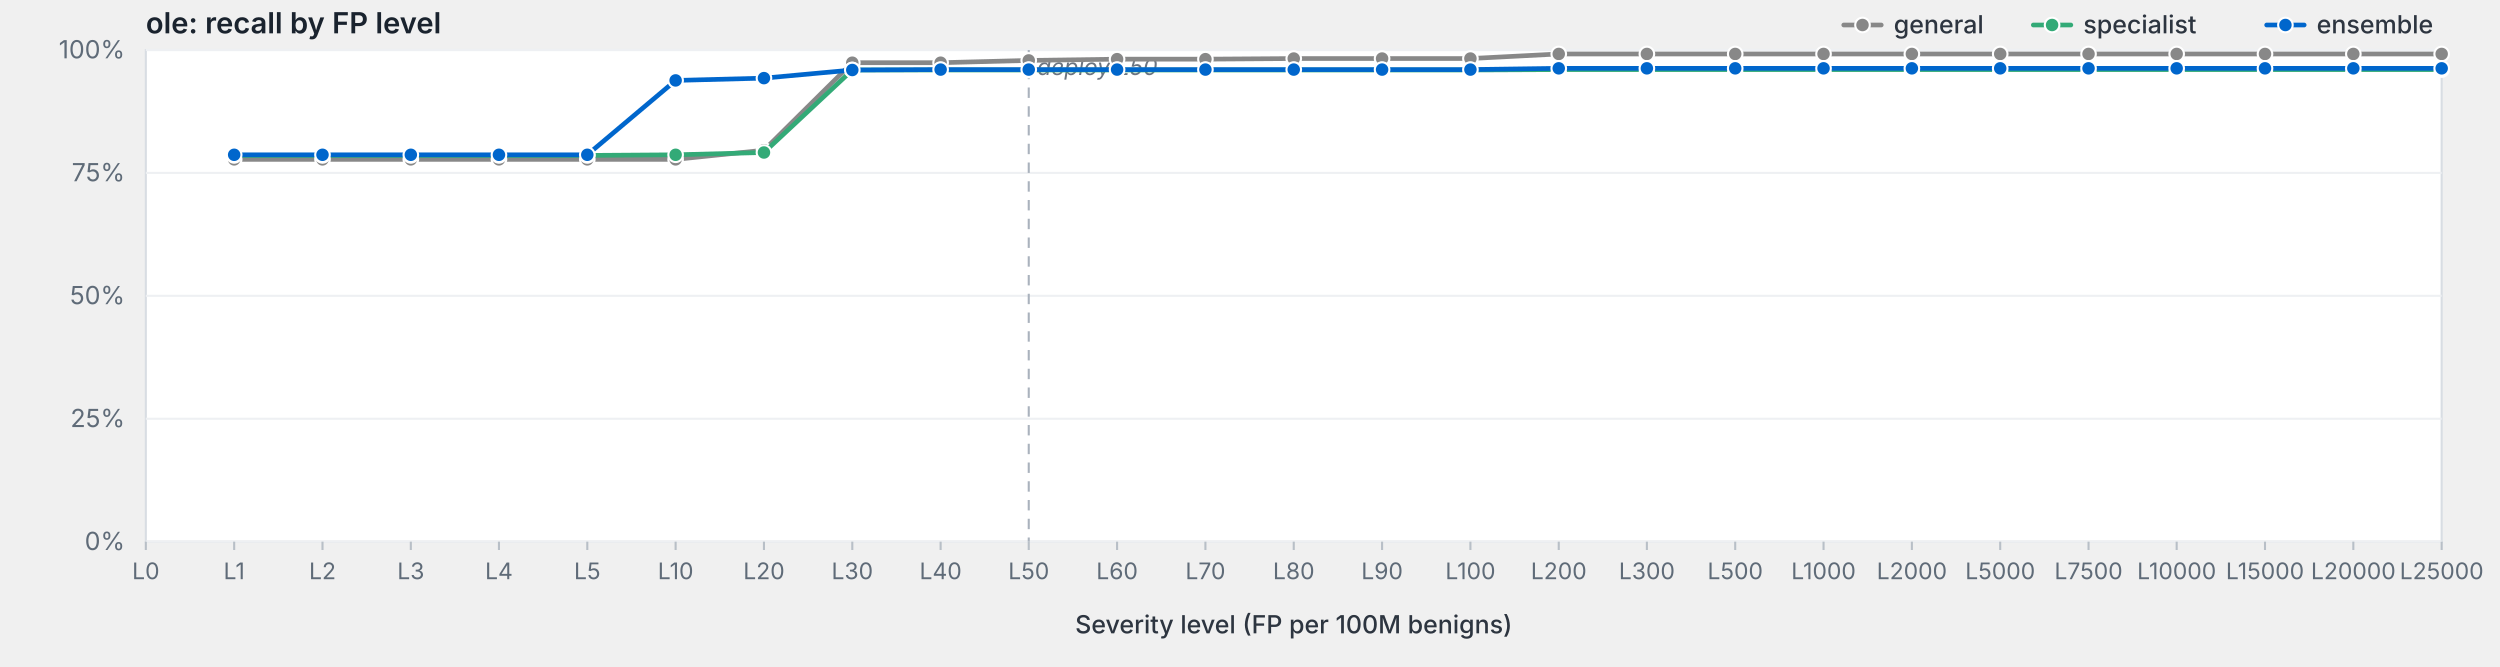
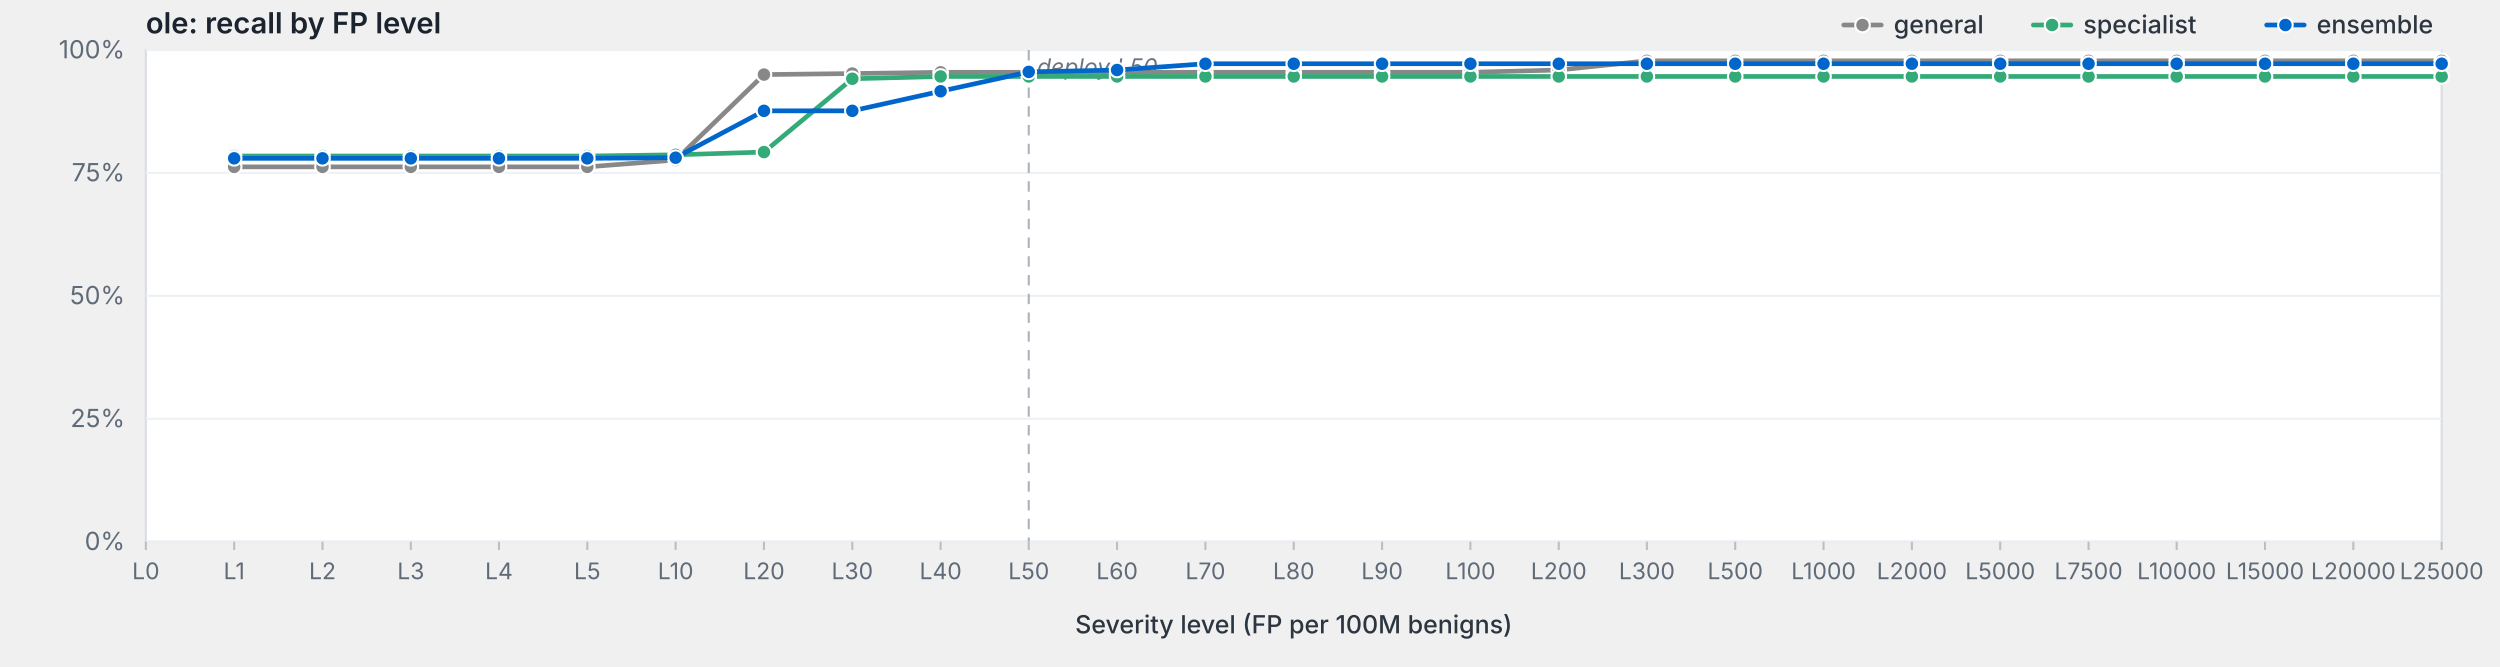
<svg xmlns="http://www.w3.org/2000/svg" viewBox="0 0 1200 320" width="1200" height="320" preserveAspectRatio="xMidYMid meet" role="img" aria-label="ole: recall by FP level">
  <style>svg { background: #fdfdfd; }.frame { fill: #fff; stroke: #d8dde3; stroke-width: 1; }.grid { stroke: #eef0f3; stroke-width: 1; }.tick { stroke: #b8bfc7; stroke-width: 1; }.axis-label { fill: #5f6b78; font-family: -apple-system, BlinkMacSystemFont, "Segoe UI", system-ui, sans-serif; font-size: 12px; }.x-label { fill: #5f6b78; font-family: -apple-system, BlinkMacSystemFont, "Segoe UI", system-ui, sans-serif; font-size: 11px; }.axis-title { fill: #2d3540; font-family: -apple-system, BlinkMacSystemFont, "Segoe UI", system-ui, sans-serif; font-size: 12px; font-weight: 500; }.title { fill: #1a232e; font-family: -apple-system, BlinkMacSystemFont, "Segoe UI", system-ui, sans-serif; font-size: 14px; font-weight: 600; }.deploy-marker { stroke: #aab2bd; stroke-width: 1; stroke-dasharray: 5,4; }.deploy-label { fill: #6b7480; font-family: -apple-system, BlinkMacSystemFont, "Segoe UI", system-ui, sans-serif; font-size: 11px; font-style: italic; }.curve { fill: none; stroke-width: 2.25; stroke-linejoin: round; stroke-linecap: round; }.marker { stroke: #fff; stroke-width: 1; }.legend-text { fill: #2d3540; font-family: -apple-system, BlinkMacSystemFont, "Segoe UI", system-ui, sans-serif; font-size: 12px; font-weight: 500; }</style>
  <text class="title" x="70" y="16">ole: recall by FP level</text>
  <rect class="frame" x="70" y="24" width="1102" height="236" />
  <line class="grid" x1="70" y1="260.0" x2="1172" y2="260.0" />
  <text class="axis-label" x="60" y="264.0" text-anchor="end">0%</text>
  <line class="grid" x1="70" y1="201.0" x2="1172" y2="201.0" />
  <text class="axis-label" x="60" y="205.0" text-anchor="end">25%</text>
  <line class="grid" x1="70" y1="142.0" x2="1172" y2="142.0" />
  <text class="axis-label" x="60" y="146.0" text-anchor="end">50%</text>
  <line class="grid" x1="70" y1="83.0" x2="1172" y2="83.0" />
  <text class="axis-label" x="60" y="87.0" text-anchor="end">75%</text>
  <line class="grid" x1="70" y1="24.0" x2="1172" y2="24.0" />
  <text class="axis-label" x="60" y="28.0" text-anchor="end">100%</text>
  <line class="deploy-marker" x1="493.8" y1="24" x2="493.8" y2="260" />
  <text class="deploy-label" x="497.8" y="36" text-anchor="start">deploy L50</text>
  <line class="tick" x1="70.0" y1="260" x2="70.0" y2="264" />
  <text class="x-label" x="70.0" y="278" text-anchor="middle">L0</text>
  <line class="tick" x1="112.4" y1="260" x2="112.4" y2="264" />
  <text class="x-label" x="112.4" y="278" text-anchor="middle">L1</text>
  <line class="tick" x1="154.8" y1="260" x2="154.8" y2="264" />
  <text class="x-label" x="154.8" y="278" text-anchor="middle">L2</text>
  <line class="tick" x1="197.2" y1="260" x2="197.2" y2="264" />
  <text class="x-label" x="197.2" y="278" text-anchor="middle">L3</text>
  <line class="tick" x1="239.5" y1="260" x2="239.5" y2="264" />
  <text class="x-label" x="239.5" y="278" text-anchor="middle">L4</text>
  <line class="tick" x1="281.9" y1="260" x2="281.9" y2="264" />
  <text class="x-label" x="281.9" y="278" text-anchor="middle">L5</text>
  <line class="tick" x1="324.3" y1="260" x2="324.3" y2="264" />
  <text class="x-label" x="324.3" y="278" text-anchor="middle">L10</text>
  <line class="tick" x1="366.7" y1="260" x2="366.7" y2="264" />
  <text class="x-label" x="366.7" y="278" text-anchor="middle">L20</text>
  <line class="tick" x1="409.1" y1="260" x2="409.1" y2="264" />
  <text class="x-label" x="409.1" y="278" text-anchor="middle">L30</text>
  <line class="tick" x1="451.5" y1="260" x2="451.5" y2="264" />
  <text class="x-label" x="451.5" y="278" text-anchor="middle">L40</text>
  <line class="tick" x1="493.8" y1="260" x2="493.8" y2="264" />
  <text class="x-label" x="493.8" y="278" text-anchor="middle">L50</text>
  <line class="tick" x1="536.2" y1="260" x2="536.2" y2="264" />
  <text class="x-label" x="536.2" y="278" text-anchor="middle">L60</text>
  <line class="tick" x1="578.6" y1="260" x2="578.6" y2="264" />
  <text class="x-label" x="578.6" y="278" text-anchor="middle">L70</text>
  <line class="tick" x1="621.0" y1="260" x2="621.0" y2="264" />
  <text class="x-label" x="621.0" y="278" text-anchor="middle">L80</text>
  <line class="tick" x1="663.4" y1="260" x2="663.4" y2="264" />
  <text class="x-label" x="663.4" y="278" text-anchor="middle">L90</text>
  <line class="tick" x1="705.8" y1="260" x2="705.8" y2="264" />
  <text class="x-label" x="705.8" y="278" text-anchor="middle">L100</text>
  <line class="tick" x1="748.2" y1="260" x2="748.2" y2="264" />
  <text class="x-label" x="748.2" y="278" text-anchor="middle">L200</text>
  <line class="tick" x1="790.5" y1="260" x2="790.5" y2="264" />
  <text class="x-label" x="790.5" y="278" text-anchor="middle">L300</text>
  <line class="tick" x1="832.9" y1="260" x2="832.9" y2="264" />
  <text class="x-label" x="832.9" y="278" text-anchor="middle">L500</text>
  <line class="tick" x1="875.3" y1="260" x2="875.3" y2="264" />
  <text class="x-label" x="875.3" y="278" text-anchor="middle">L1000</text>
  <line class="tick" x1="917.7" y1="260" x2="917.7" y2="264" />
  <text class="x-label" x="917.7" y="278" text-anchor="middle">L2000</text>
  <line class="tick" x1="960.1" y1="260" x2="960.1" y2="264" />
  <text class="x-label" x="960.1" y="278" text-anchor="middle">L5000</text>
  <line class="tick" x1="1002.5" y1="260" x2="1002.5" y2="264" />
  <text class="x-label" x="1002.5" y="278" text-anchor="middle">L7500</text>
  <line class="tick" x1="1044.8" y1="260" x2="1044.8" y2="264" />
  <text class="x-label" x="1044.8" y="278" text-anchor="middle">L10000</text>
  <line class="tick" x1="1087.2" y1="260" x2="1087.2" y2="264" />
  <text class="x-label" x="1087.2" y="278" text-anchor="middle">L15000</text>
  <line class="tick" x1="1129.6" y1="260" x2="1129.6" y2="264" />
  <text class="x-label" x="1129.6" y="278" text-anchor="middle">L20000</text>
  <line class="tick" x1="1172.0" y1="260" x2="1172.0" y2="264" />
  <text class="x-label" x="1172.0" y="278" text-anchor="middle">L25000</text>
  <text class="axis-title" x="621.0" y="304" text-anchor="middle">Severity level (FP per 100M benigns)</text>
-   <path class="curve" d="M112.4,76.5 L154.8,76.5 L197.2,76.5 L239.5,76.5 L281.9,76.5 L324.3,76.5 L366.7,72.1 L409.1,30.1 L451.5,30.1 L493.8,29.0 L536.2,28.4 L578.6,28.4 L621.0,28.1 L663.4,28.1 L705.8,28.1 L748.2,25.9 L790.5,25.9 L832.9,25.9 L875.3,25.9 L917.7,25.9 L960.1,25.9 L1002.5,25.9 L1044.8,25.9 L1087.2,25.9 L1129.6,25.9 L1172.0,25.9" stroke="#888" />
-   <circle class="marker" cx="112.4" cy="76.5" r="3.5" fill="#888" />
-   <circle class="marker" cx="154.8" cy="76.5" r="3.5" fill="#888" />
-   <circle class="marker" cx="197.2" cy="76.5" r="3.5" fill="#888" />
-   <circle class="marker" cx="239.5" cy="76.5" r="3.5" fill="#888" />
-   <circle class="marker" cx="281.9" cy="76.5" r="3.5" fill="#888" />
-   <circle class="marker" cx="324.3" cy="76.5" r="3.5" fill="#888" />
-   <circle class="marker" cx="366.7" cy="72.1" r="3.5" fill="#888" />
-   <circle class="marker" cx="409.1" cy="30.1" r="3.5" fill="#888" />
-   <circle class="marker" cx="451.5" cy="30.1" r="3.5" fill="#888" />
-   <circle class="marker" cx="493.8" cy="29.0" r="3.5" fill="#888" />
-   <circle class="marker" cx="536.2" cy="28.4" r="3.5" fill="#888" />
-   <circle class="marker" cx="578.6" cy="28.4" r="3.5" fill="#888" />
-   <circle class="marker" cx="621.0" cy="28.1" r="3.5" fill="#888" />
-   <circle class="marker" cx="663.4" cy="28.1" r="3.5" fill="#888" />
-   <circle class="marker" cx="705.8" cy="28.1" r="3.5" fill="#888" />
-   <circle class="marker" cx="748.2" cy="25.9" r="3.5" fill="#888" />
-   <circle class="marker" cx="790.5" cy="25.9" r="3.5" fill="#888" />
-   <circle class="marker" cx="832.9" cy="25.9" r="3.5" fill="#888" />
-   <circle class="marker" cx="875.3" cy="25.9" r="3.5" fill="#888" />
-   <circle class="marker" cx="917.7" cy="25.9" r="3.5" fill="#888" />
-   <circle class="marker" cx="960.1" cy="25.9" r="3.5" fill="#888" />
-   <circle class="marker" cx="1002.5" cy="25.9" r="3.5" fill="#888" />
-   <circle class="marker" cx="1044.8" cy="25.9" r="3.5" fill="#888" />
-   <circle class="marker" cx="1087.2" cy="25.9" r="3.5" fill="#888" />
-   <circle class="marker" cx="1129.6" cy="25.9" r="3.5" fill="#888" />
-   <circle class="marker" cx="1172.0" cy="25.9" r="3.5" fill="#888" />
-   <path class="curve" d="M112.4,74.6 L154.8,74.6 L197.2,74.6 L239.5,74.6 L281.9,74.6 L324.3,74.3 L366.7,73.2 L409.1,33.6 L451.5,33.6 L493.8,33.6 L536.2,33.6 L578.6,33.6 L621.0,33.6 L663.4,33.6 L705.8,33.6 L748.2,33.4 L790.5,33.4 L832.9,33.4 L875.3,33.4 L917.7,33.4 L960.1,33.4 L1002.5,33.4 L1044.8,33.4 L1087.2,33.4 L1129.6,33.4 L1172.0,33.4" stroke="#3a7" />
-   <circle class="marker" cx="112.4" cy="74.6" r="3.5" fill="#3a7" />
-   <circle class="marker" cx="154.8" cy="74.6" r="3.5" fill="#3a7" />
-   <circle class="marker" cx="197.2" cy="74.6" r="3.5" fill="#3a7" />
-   <circle class="marker" cx="239.5" cy="74.6" r="3.5" fill="#3a7" />
-   <circle class="marker" cx="281.9" cy="74.6" r="3.5" fill="#3a7" />
+   <path class="curve" d="M112.4,80.1 L154.8,80.1 L197.2,80.1 L239.5,80.1 L281.9,80.1 L324.3,76.8 L366.7,35.8 L409.1,35.3 L451.5,34.7 L493.8,34.7 L536.2,34.7 L578.6,34.7 L621.0,34.7 L663.4,34.7 L705.8,34.7 L748.2,33.6 L790.5,29.2 L832.9,29.2 L875.3,29.2 L917.7,29.2 L960.1,29.2 L1002.5,29.2 L1044.8,29.2 L1087.2,29.2 L1129.6,29.2 L1172.0,29.2" stroke="#888" />
+   <circle class="marker" cx="112.4" cy="80.1" r="3.5" fill="#888" />
+   <circle class="marker" cx="154.8" cy="80.1" r="3.5" fill="#888" />
+   <circle class="marker" cx="197.2" cy="80.1" r="3.5" fill="#888" />
+   <circle class="marker" cx="239.5" cy="80.1" r="3.5" fill="#888" />
+   <circle class="marker" cx="281.9" cy="80.1" r="3.5" fill="#888" />
+   <circle class="marker" cx="324.3" cy="76.8" r="3.5" fill="#888" />
+   <circle class="marker" cx="366.7" cy="35.8" r="3.5" fill="#888" />
+   <circle class="marker" cx="409.1" cy="35.3" r="3.5" fill="#888" />
+   <circle class="marker" cx="451.5" cy="34.7" r="3.5" fill="#888" />
+   <circle class="marker" cx="493.8" cy="34.7" r="3.5" fill="#888" />
+   <circle class="marker" cx="536.2" cy="34.7" r="3.5" fill="#888" />
+   <circle class="marker" cx="578.6" cy="34.7" r="3.5" fill="#888" />
+   <circle class="marker" cx="621.0" cy="34.7" r="3.5" fill="#888" />
+   <circle class="marker" cx="663.4" cy="34.7" r="3.5" fill="#888" />
+   <circle class="marker" cx="705.8" cy="34.7" r="3.5" fill="#888" />
+   <circle class="marker" cx="748.2" cy="33.6" r="3.5" fill="#888" />
+   <circle class="marker" cx="790.5" cy="29.2" r="3.5" fill="#888" />
+   <circle class="marker" cx="832.9" cy="29.2" r="3.5" fill="#888" />
+   <circle class="marker" cx="875.3" cy="29.2" r="3.5" fill="#888" />
+   <circle class="marker" cx="917.7" cy="29.2" r="3.5" fill="#888" />
+   <circle class="marker" cx="960.1" cy="29.2" r="3.5" fill="#888" />
+   <circle class="marker" cx="1002.5" cy="29.2" r="3.5" fill="#888" />
+   <circle class="marker" cx="1044.8" cy="29.2" r="3.5" fill="#888" />
+   <circle class="marker" cx="1087.2" cy="29.2" r="3.5" fill="#888" />
+   <circle class="marker" cx="1129.6" cy="29.2" r="3.5" fill="#888" />
+   <circle class="marker" cx="1172.0" cy="29.2" r="3.5" fill="#888" />
+   <path class="curve" d="M112.4,74.9 L154.8,74.9 L197.2,74.9 L239.5,74.9 L281.9,74.9 L324.3,74.3 L366.7,73.0 L409.1,37.8 L451.5,36.7 L493.8,36.7 L536.2,36.7 L578.6,36.7 L621.0,36.7 L663.4,36.7 L705.8,36.7 L748.2,36.7 L790.5,36.7 L832.9,36.7 L875.3,36.7 L917.7,36.7 L960.1,36.7 L1002.5,36.7 L1044.8,36.7 L1087.2,36.7 L1129.6,36.7 L1172.0,36.7" stroke="#3a7" />
+   <circle class="marker" cx="112.4" cy="74.9" r="3.5" fill="#3a7" />
+   <circle class="marker" cx="154.8" cy="74.9" r="3.5" fill="#3a7" />
+   <circle class="marker" cx="197.2" cy="74.9" r="3.5" fill="#3a7" />
+   <circle class="marker" cx="239.5" cy="74.9" r="3.5" fill="#3a7" />
+   <circle class="marker" cx="281.9" cy="74.9" r="3.5" fill="#3a7" />
  <circle class="marker" cx="324.3" cy="74.3" r="3.5" fill="#3a7" />
-   <circle class="marker" cx="366.7" cy="73.2" r="3.5" fill="#3a7" />
-   <circle class="marker" cx="409.1" cy="33.6" r="3.5" fill="#3a7" />
-   <circle class="marker" cx="451.5" cy="33.6" r="3.5" fill="#3a7" />
-   <circle class="marker" cx="493.8" cy="33.6" r="3.5" fill="#3a7" />
-   <circle class="marker" cx="536.2" cy="33.6" r="3.5" fill="#3a7" />
-   <circle class="marker" cx="578.6" cy="33.6" r="3.5" fill="#3a7" />
-   <circle class="marker" cx="621.0" cy="33.6" r="3.5" fill="#3a7" />
-   <circle class="marker" cx="663.4" cy="33.6" r="3.5" fill="#3a7" />
-   <circle class="marker" cx="705.8" cy="33.6" r="3.5" fill="#3a7" />
-   <circle class="marker" cx="748.2" cy="33.4" r="3.5" fill="#3a7" />
-   <circle class="marker" cx="790.5" cy="33.4" r="3.5" fill="#3a7" />
-   <circle class="marker" cx="832.9" cy="33.4" r="3.5" fill="#3a7" />
-   <circle class="marker" cx="875.3" cy="33.4" r="3.5" fill="#3a7" />
-   <circle class="marker" cx="917.7" cy="33.4" r="3.5" fill="#3a7" />
-   <circle class="marker" cx="960.1" cy="33.4" r="3.5" fill="#3a7" />
-   <circle class="marker" cx="1002.5" cy="33.4" r="3.5" fill="#3a7" />
-   <circle class="marker" cx="1044.8" cy="33.4" r="3.5" fill="#3a7" />
-   <circle class="marker" cx="1087.2" cy="33.4" r="3.5" fill="#3a7" />
-   <circle class="marker" cx="1129.6" cy="33.4" r="3.5" fill="#3a7" />
-   <circle class="marker" cx="1172.0" cy="33.4" r="3.5" fill="#3a7" />
-   <path class="curve" d="M112.4,74.3 L154.8,74.3 L197.2,74.3 L239.5,74.3 L281.9,74.3 L324.3,38.6 L366.7,37.5 L409.1,33.6 L451.5,33.4 L493.8,33.4 L536.2,33.4 L578.6,33.4 L621.0,33.4 L663.4,33.4 L705.8,33.4 L748.2,32.8 L790.5,32.8 L832.9,32.8 L875.3,32.8 L917.7,32.8 L960.1,32.8 L1002.5,32.8 L1044.8,32.8 L1087.2,32.8 L1129.6,32.8 L1172.0,32.8" stroke="#06c" />
-   <circle class="marker" cx="112.4" cy="74.3" r="3.5" fill="#06c" />
-   <circle class="marker" cx="154.8" cy="74.3" r="3.5" fill="#06c" />
-   <circle class="marker" cx="197.2" cy="74.3" r="3.5" fill="#06c" />
-   <circle class="marker" cx="239.5" cy="74.3" r="3.5" fill="#06c" />
-   <circle class="marker" cx="281.9" cy="74.3" r="3.5" fill="#06c" />
-   <circle class="marker" cx="324.3" cy="38.6" r="3.5" fill="#06c" />
-   <circle class="marker" cx="366.7" cy="37.5" r="3.5" fill="#06c" />
-   <circle class="marker" cx="409.1" cy="33.6" r="3.5" fill="#06c" />
-   <circle class="marker" cx="451.5" cy="33.4" r="3.5" fill="#06c" />
-   <circle class="marker" cx="493.8" cy="33.4" r="3.5" fill="#06c" />
-   <circle class="marker" cx="536.2" cy="33.4" r="3.5" fill="#06c" />
-   <circle class="marker" cx="578.6" cy="33.4" r="3.5" fill="#06c" />
-   <circle class="marker" cx="621.0" cy="33.4" r="3.5" fill="#06c" />
-   <circle class="marker" cx="663.4" cy="33.4" r="3.5" fill="#06c" />
-   <circle class="marker" cx="705.8" cy="33.4" r="3.5" fill="#06c" />
-   <circle class="marker" cx="748.2" cy="32.8" r="3.5" fill="#06c" />
-   <circle class="marker" cx="790.5" cy="32.8" r="3.5" fill="#06c" />
-   <circle class="marker" cx="832.9" cy="32.8" r="3.5" fill="#06c" />
-   <circle class="marker" cx="875.3" cy="32.8" r="3.5" fill="#06c" />
-   <circle class="marker" cx="917.7" cy="32.8" r="3.5" fill="#06c" />
-   <circle class="marker" cx="960.1" cy="32.8" r="3.5" fill="#06c" />
-   <circle class="marker" cx="1002.5" cy="32.8" r="3.5" fill="#06c" />
-   <circle class="marker" cx="1044.8" cy="32.8" r="3.5" fill="#06c" />
-   <circle class="marker" cx="1087.2" cy="32.8" r="3.5" fill="#06c" />
-   <circle class="marker" cx="1129.6" cy="32.8" r="3.5" fill="#06c" />
-   <circle class="marker" cx="1172.0" cy="32.8" r="3.5" fill="#06c" />
+   <circle class="marker" cx="366.7" cy="73.0" r="3.5" fill="#3a7" />
+   <circle class="marker" cx="409.1" cy="37.8" r="3.5" fill="#3a7" />
+   <circle class="marker" cx="451.5" cy="36.7" r="3.5" fill="#3a7" />
+   <circle class="marker" cx="493.8" cy="36.7" r="3.5" fill="#3a7" />
+   <circle class="marker" cx="536.2" cy="36.7" r="3.5" fill="#3a7" />
+   <circle class="marker" cx="578.6" cy="36.7" r="3.5" fill="#3a7" />
+   <circle class="marker" cx="621.0" cy="36.7" r="3.5" fill="#3a7" />
+   <circle class="marker" cx="663.4" cy="36.7" r="3.5" fill="#3a7" />
+   <circle class="marker" cx="705.8" cy="36.7" r="3.5" fill="#3a7" />
+   <circle class="marker" cx="748.2" cy="36.7" r="3.5" fill="#3a7" />
+   <circle class="marker" cx="790.5" cy="36.7" r="3.5" fill="#3a7" />
+   <circle class="marker" cx="832.9" cy="36.7" r="3.5" fill="#3a7" />
+   <circle class="marker" cx="875.3" cy="36.7" r="3.5" fill="#3a7" />
+   <circle class="marker" cx="917.7" cy="36.7" r="3.5" fill="#3a7" />
+   <circle class="marker" cx="960.1" cy="36.7" r="3.5" fill="#3a7" />
+   <circle class="marker" cx="1002.5" cy="36.7" r="3.5" fill="#3a7" />
+   <circle class="marker" cx="1044.8" cy="36.7" r="3.5" fill="#3a7" />
+   <circle class="marker" cx="1087.2" cy="36.7" r="3.5" fill="#3a7" />
+   <circle class="marker" cx="1129.6" cy="36.7" r="3.5" fill="#3a7" />
+   <circle class="marker" cx="1172.0" cy="36.7" r="3.5" fill="#3a7" />
+   <path class="curve" d="M112.4,76.0 L154.8,76.0 L197.2,76.0 L239.5,76.0 L281.9,76.0 L324.3,75.7 L366.7,53.2 L409.1,53.2 L451.5,43.8 L493.8,34.5 L536.2,33.6 L578.6,30.6 L621.0,30.6 L663.4,30.6 L705.8,30.6 L748.2,30.6 L790.5,30.6 L832.9,30.6 L875.3,30.6 L917.7,30.6 L960.1,30.6 L1002.5,30.6 L1044.8,30.6 L1087.2,30.6 L1129.6,30.6 L1172.0,30.6" stroke="#06c" />
+   <circle class="marker" cx="112.4" cy="76.0" r="3.5" fill="#06c" />
+   <circle class="marker" cx="154.8" cy="76.0" r="3.5" fill="#06c" />
+   <circle class="marker" cx="197.2" cy="76.0" r="3.5" fill="#06c" />
+   <circle class="marker" cx="239.5" cy="76.0" r="3.5" fill="#06c" />
+   <circle class="marker" cx="281.9" cy="76.0" r="3.5" fill="#06c" />
+   <circle class="marker" cx="324.3" cy="75.7" r="3.5" fill="#06c" />
+   <circle class="marker" cx="366.7" cy="53.2" r="3.5" fill="#06c" />
+   <circle class="marker" cx="409.1" cy="53.2" r="3.5" fill="#06c" />
+   <circle class="marker" cx="451.5" cy="43.8" r="3.5" fill="#06c" />
+   <circle class="marker" cx="493.8" cy="34.5" r="3.5" fill="#06c" />
+   <circle class="marker" cx="536.2" cy="33.6" r="3.5" fill="#06c" />
+   <circle class="marker" cx="578.6" cy="30.6" r="3.5" fill="#06c" />
+   <circle class="marker" cx="621.0" cy="30.6" r="3.5" fill="#06c" />
+   <circle class="marker" cx="663.4" cy="30.6" r="3.5" fill="#06c" />
+   <circle class="marker" cx="705.8" cy="30.6" r="3.5" fill="#06c" />
+   <circle class="marker" cx="748.2" cy="30.6" r="3.5" fill="#06c" />
+   <circle class="marker" cx="790.5" cy="30.6" r="3.5" fill="#06c" />
+   <circle class="marker" cx="832.9" cy="30.6" r="3.5" fill="#06c" />
+   <circle class="marker" cx="875.3" cy="30.6" r="3.5" fill="#06c" />
+   <circle class="marker" cx="917.7" cy="30.6" r="3.5" fill="#06c" />
+   <circle class="marker" cx="960.1" cy="30.6" r="3.5" fill="#06c" />
+   <circle class="marker" cx="1002.5" cy="30.6" r="3.5" fill="#06c" />
+   <circle class="marker" cx="1044.8" cy="30.6" r="3.5" fill="#06c" />
+   <circle class="marker" cx="1087.2" cy="30.6" r="3.5" fill="#06c" />
+   <circle class="marker" cx="1129.6" cy="30.6" r="3.5" fill="#06c" />
+   <circle class="marker" cx="1172.0" cy="30.6" r="3.5" fill="#06c" />
  <line x1="1088.0" y1="12.0" x2="1106.0" y2="12.0" stroke="#06c" stroke-width="2.25" stroke-linecap="round" />
  <circle cx="1097.0" cy="12.0" r="3.5" fill="#06c" stroke="#fff" stroke-width="1" />
  <text class="legend-text" x="1112.0" y="16.0">ensemble</text>
  <line x1="976.0" y1="12.0" x2="994.0" y2="12.0" stroke="#3a7" stroke-width="2.25" stroke-linecap="round" />
  <circle cx="985.0" cy="12.0" r="3.5" fill="#3a7" stroke="#fff" stroke-width="1" />
  <text class="legend-text" x="1000.0" y="16.0">specialist</text>
  <line x1="885.0" y1="12.0" x2="903.0" y2="12.0" stroke="#888" stroke-width="2.25" stroke-linecap="round" />
  <circle cx="894.0" cy="12.0" r="3.5" fill="#888" stroke="#fff" stroke-width="1" />
  <text class="legend-text" x="909.0" y="16.0">general</text>
</svg>
